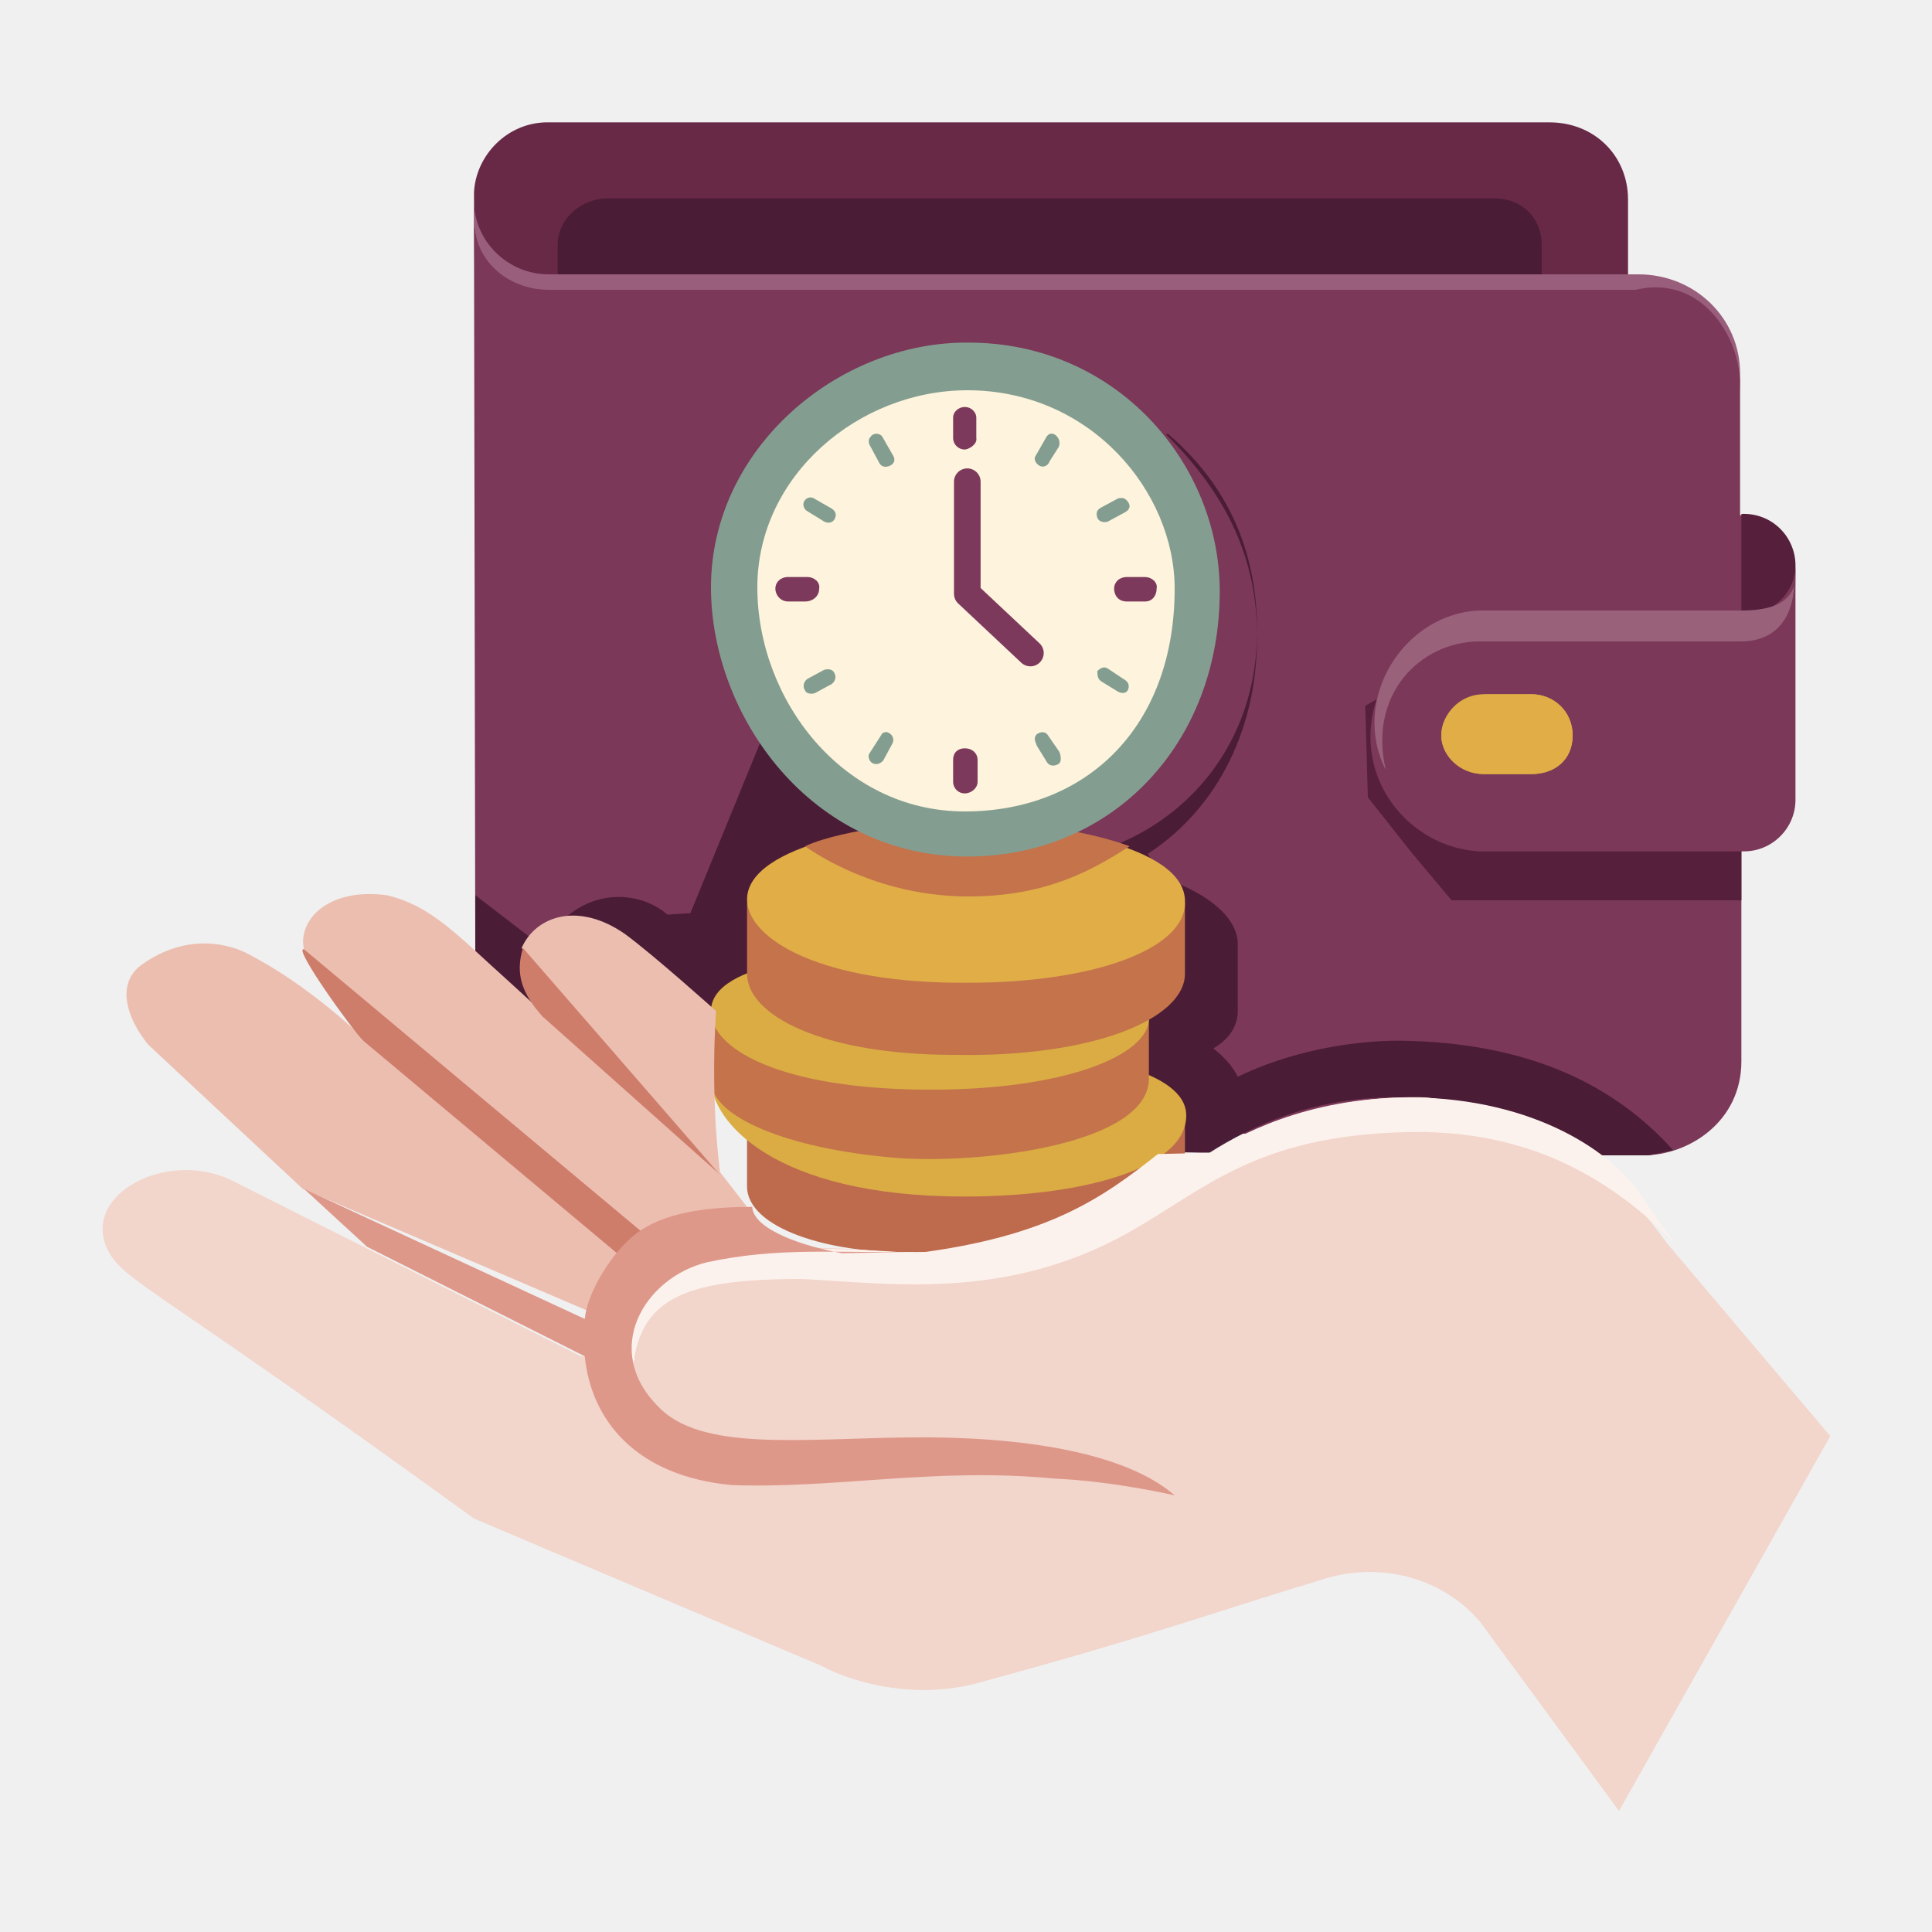
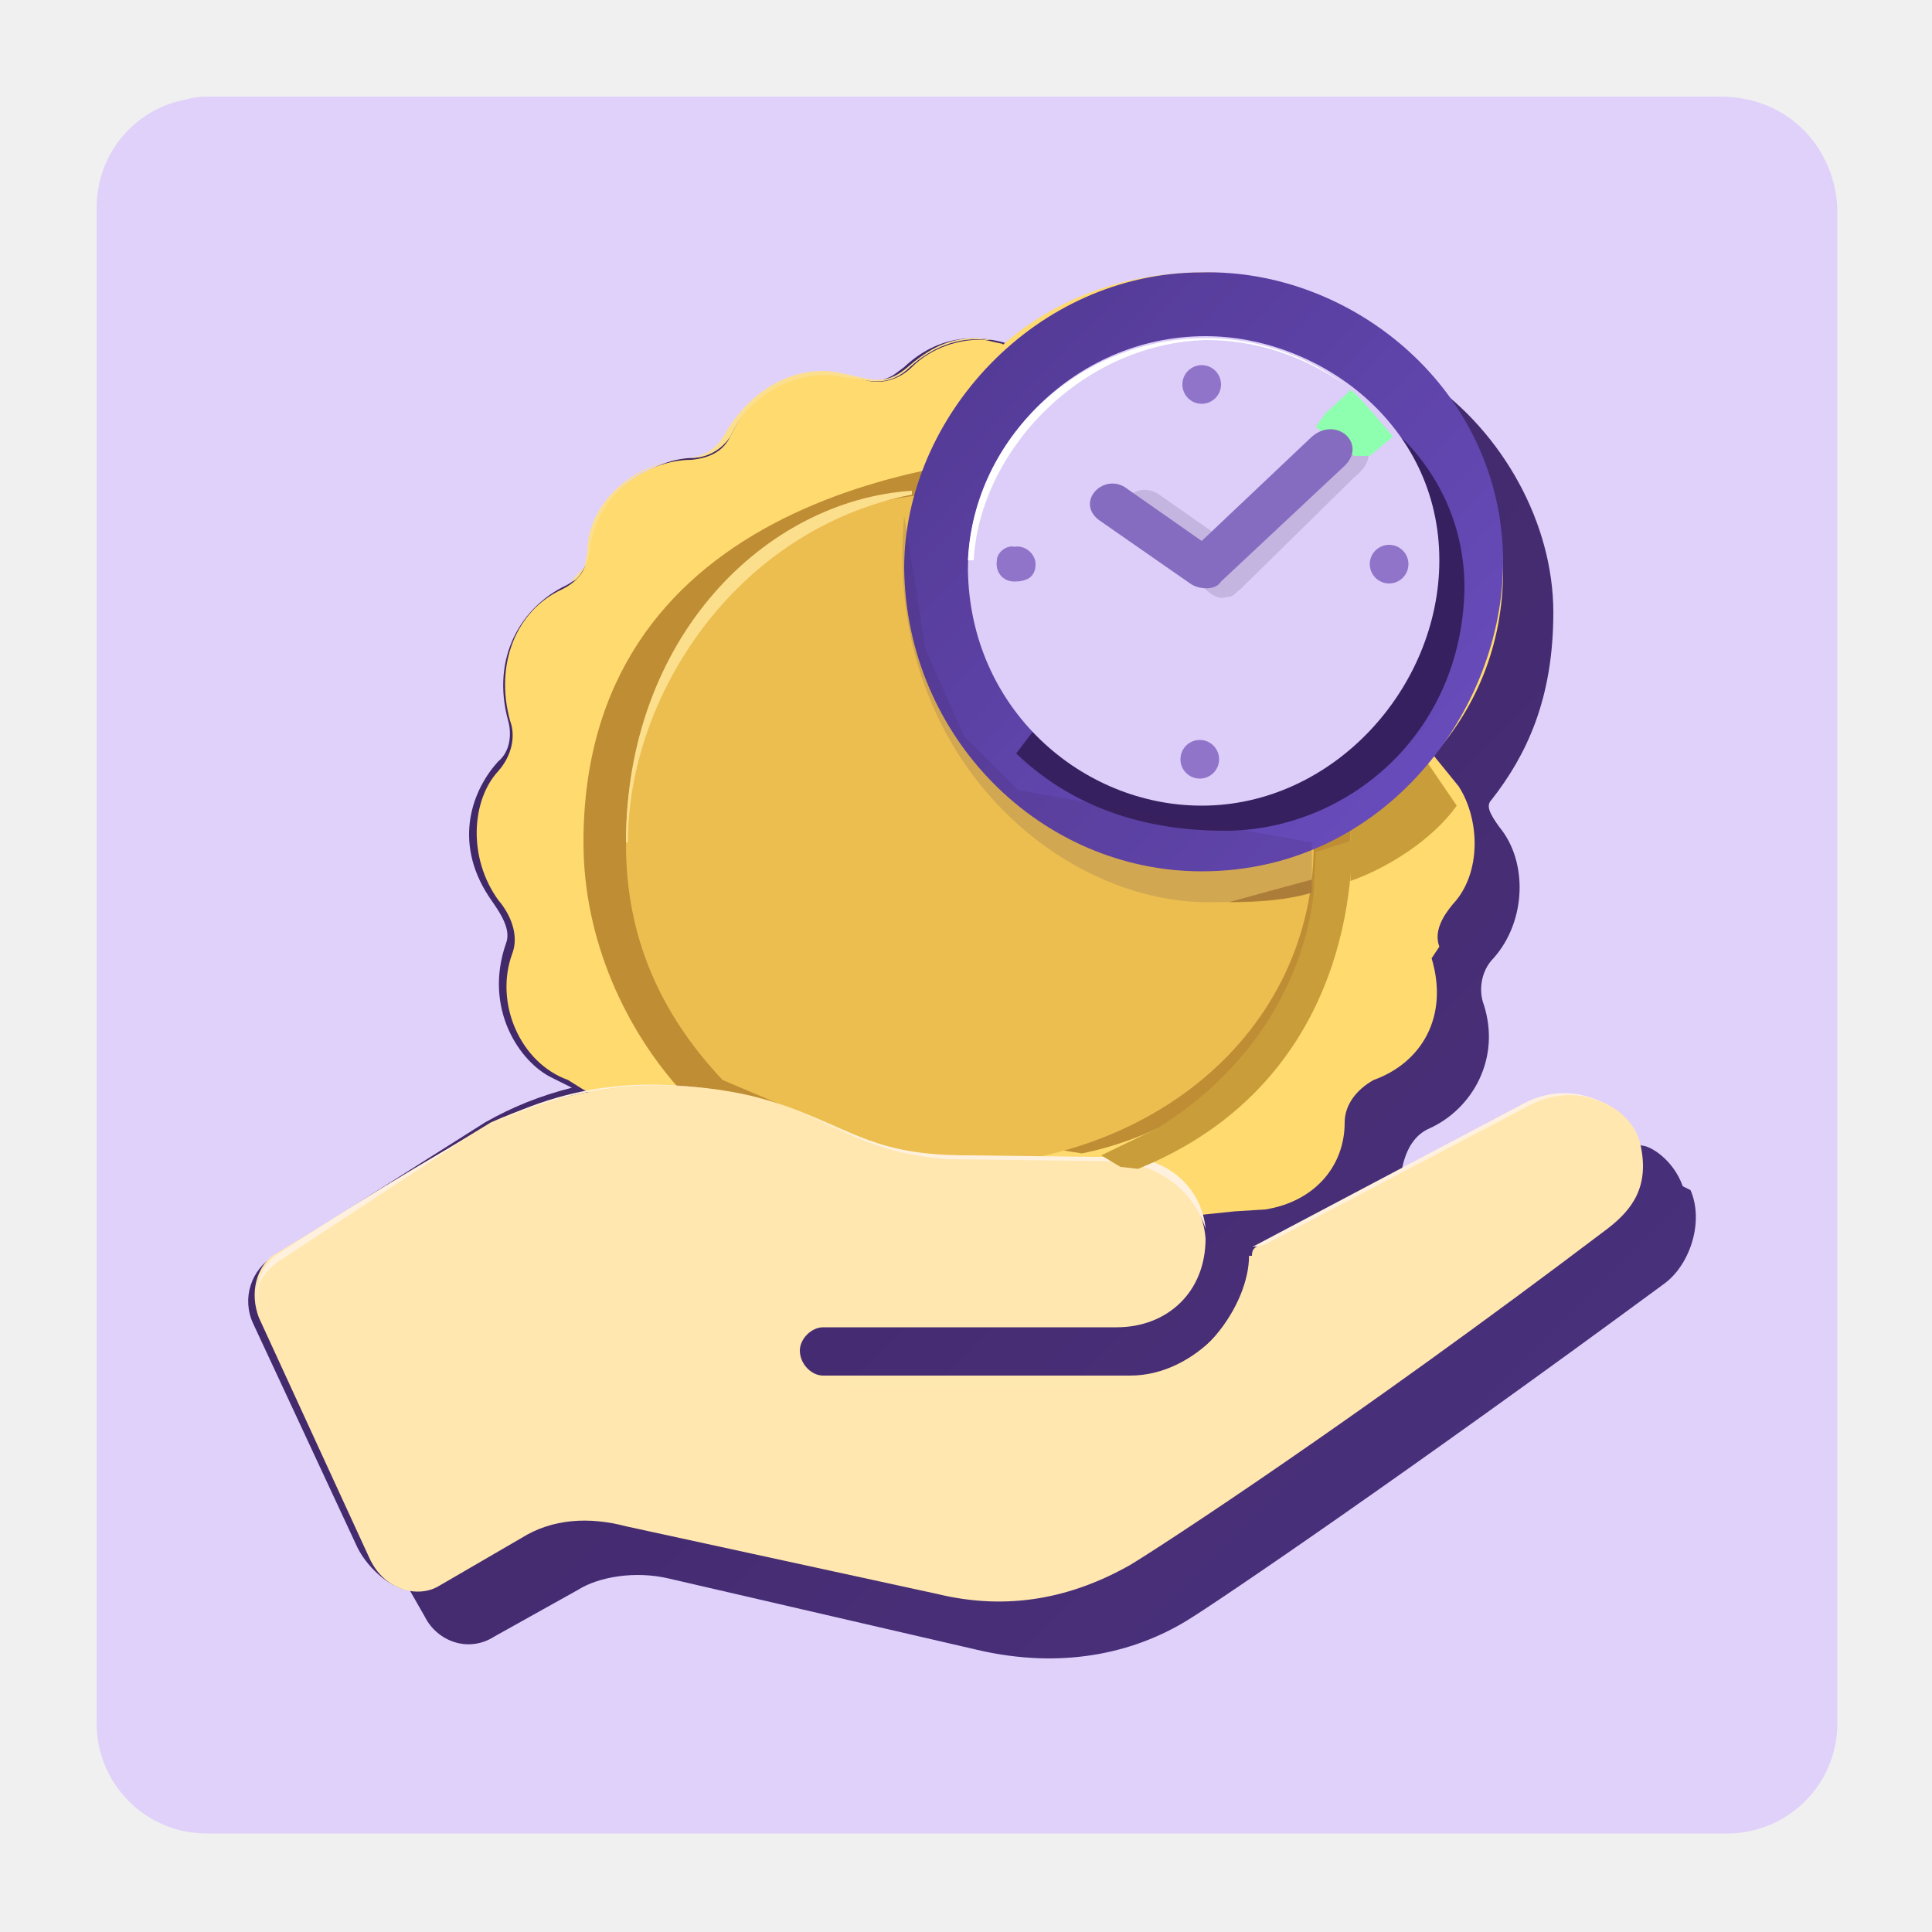
- <svg xmlns="http://www.w3.org/2000/svg" viewBox="0 0 150 150">
-   <style type="text/css">.cls-0 {fill:#682947;}
- .cls-1 {fill:#4B1C35;}
- .cls-2 {fill:#9A5E7D;}
- .cls-3 {fill:#561F3B;}
- .cls-4 {fill:#7B3858;}
- .cls-5 {fill:#99617A;}
- .cls-6 {fill:#DDABB7;}
- .cls-7 {fill:#DAAC43;}
- .cls-8 {fill:#BE6A4D;}
- .cls-9 {fill:#E0AD47;}
- .cls-10 {fill:#C4734B;}
- .cls-11 {fill:#839E90;}
- .cls-12 {fill:#FEF3DC;}
- .cls-13 {fill:#7D395C;}
- .cls-14 {fill:none;stroke:#839E90;stroke-width:1.212;stroke-linecap:round;stroke-miterlimit:10;}
- .cls-15 {fill:none;stroke:#7D395C;stroke-width:2.067;stroke-linecap:round;stroke-linejoin:round;stroke-miterlimit:10;}
- .cls-16 {fill:#F2D5CB;}
- .cls-17 {fill:#FCF2ED;}
- .cls-18 {fill:#ECBEB0;}
- .cls-19 {fill:#CF7D6B;}
- .cls-20 {fill:#DE988A;}
- .cls-21 {fill:#F5DACF;}
- .cls-22 {fill:url(#SVGID_1_);}</style>
-   <path class="cls-0" d="m126.4 15.5v13.5h-89.5l-0.1-14c0.1-2.9 2.6-5.6 5.9-5.5h77.6c3.5 0 6.1 2.6 6.1 6z" />
-   <path class="cls-1" d="m119.7 19v9h-76.4v-9c0-2 1.8-3.6 3.9-3.6h68.6c2.3-0.1 3.9 1.5 3.9 3.6z" />
-   <path class="cls-2" d="m127.2 21.3h-0.8-83.8c-3.2 0-5.8-2.6-5.8-5.7v1.7c0.2 3 2.3 5.7 5.8 5.7h84.3c3.8 0 8 2.4 8.2 7.2v-1.2c0-4.3-3.5-7.7-7.9-7.7z" />
-   <path class="cls-4" d="m135.2 40h-0.1v-10.1c0-3.9-3.1-8.6-8.1-7.4h-84.4c-3 0-5.8-2.1-5.8-5.5l0.1 56.9 4.1 7.5 69.7 8.3h16.9c3.5 0 7.6-2.6 7.6-7.3v-16.4l1.3-1.2 2.7-21.2-4-3.6z" />
-   <path class="cls-1" d="m97.6 49c0 11.1-8.9 18.3-18.6 17.9-8.6-0.4-17-5.3-18.6-12.6l-6.8 16.6-8.4 0.5-1.3 7.4 19.7 10.2 30.3 0.5c3.3-2.1 8.2-4.4 14.8-4.3 7 0.1 11.7 2.1 14.9 4.5h4.4l1.9-0.4c-4.4-4.9-11-8.4-21.3-8.5-3.9 0-8.6 0.9-12.5 2.8-0.4-0.8-1-1.5-1.9-2.2 1.2-0.7 1.9-1.7 1.9-2.9v-5.2c0-2-2.2-3.9-5.7-5.1l-1.3-1.9c4.8-3.1 8.5-8.9 8.5-16.9 0-5.3-1.8-10.5-7.1-15.7h0.2c5 4.3 6.9 9.6 6.9 15.3z" />
-   <path class="cls-1" d="m42.1 73.5-5.2-4v4.6l5.2 4.7 15.4 2.1 1.3-3.6s-4.8-3.9-6.7-6-7-3-10 2.2z" />
-   <path class="cls-3" d="m135.2 39.9v9.2l-20.3 0.6-8.9 5.1 0.2 7.1 3.4 4.3 3.1 3.7h22.5v-3.8l4-3.6 0.2-18.6c0-2.2-1.8-4.1-4.2-4z" />
-   <path class="cls-4" d="m135.2 47.8h-20.3c-4.5 0.3-8.5 4.5-8.5 9.4s4 8.7 8.5 8.9h20.5c2.2 0 4-1.8 4-4v-18.2c0 2.1-1.8 3.9-4.2 3.9z" />
-   <path class="cls-5" d="m135.2 47.4h-20.3c-5.9 0.2-10.1 6.9-7.3 12.4-1.4-5.8 2.6-10 7.3-10h20.3c2 0 3.9-1.1 4.1-4.3-0.4 1.1-1.4 1.9-4.1 1.9z" />
-   <path class="cls-6" d="m109.7 63.2" />
-   <path class="cls-7" d="m115.2 53.9h3.7c1.7 0 3.2 1.3 3.2 3.2s-1.4 3-3.2 3h-3.7c-1.9 0-3.3-1.5-3.3-3s1.3-3.2 3.3-3.2z" />
-   <path class="cls-9" d="m115.7 53.9h3.2c1.7 0 3.2 1.3 3.2 3.2s-1.4 3-3.2 3h-3.7c-1.8 0-3.3-1.4-3.3-3s1.4-3.2 3.8-3.2z" />
-   <path class="cls-8" d="m58 86.5v5.6c0 3.3 6.5 5.2 12.4 5.1 5.6 0 12.7 0.5 21.6-6.5v-4.1l-34-0.1z" />
-   <path class="cls-7" d="m75.2 81.5c-8.3-0.2-20 0.6-20 2.3 0 3.2 4.8 9.1 19.7 9.1 9.2 0 17.2-2.2 17.2-6.3 0-3.4-7.4-5.1-16.9-5.1z" />
-   <path class="cls-10" d="m55.2 78.5v5.4c0 2.8 5.9 5.3 14.4 6 6.8 0.5 19.5-1.1 19.6-6.1v-4.6l-34-0.7z" />
-   <path class="cls-7" d="m72.5 73.9c-7.4-0.1-17.3 0.7-17.3 4.6 0 3 5.5 6 16.5 6.1s17.5-2.7 17.5-5.5c0-3.6-9.5-5-16.7-5.2z" />
-   <path class="cls-10" d="m58 70.1v5.5c0 3.2 5.8 6.3 16.1 6.3 10.8 0.2 17.9-2.8 17.9-6.3v-5.5h-34z" />
-   <path class="cls-9" d="m74.4 63.9c-5.3-0.1-16.5 1.6-16.4 6 0.1 3 5.7 6.5 17.2 6.4 9.7 0 16.8-2.6 16.8-6.2 0.2-4.6-11.1-6.2-17.6-6.2z" />
-   <path class="cls-10" d="m62.5 65.7c2 1.4 6.6 3.9 12.7 3.9s9.7-2.1 12.5-3.9c-3-1.1-7.3-1.8-12.1-2-3.6 0-10 0.6-13.1 2z" />
-   <path class="cls-11" d="m75.2 26.6c-10.1-0.1-20 8.2-20 19 0 9.9 7.7 20.9 19.9 20.9 11.3 0 19.6-8.8 19.6-20.6 0-9.9-8-19.3-19.5-19.3z" />
-   <path class="cls-12" d="m75.1 30.3c-8.4 0-16.3 6.6-16.3 15.3s6.6 17.4 16.1 17.4 16.3-6.6 16.3-17.3c0-7.5-6.5-15.4-16.1-15.4z" />
-   <path class="cls-13" d="m74.9 31.6c-0.5 0-0.9 0.4-0.9 0.8v1.6c0 0.5 0.4 0.9 0.9 0.9 0.3 0 1-0.4 0.9-0.9v-1.6c0-0.3-0.3-0.8-0.9-0.8zm0 26.5c-0.5 0-0.9 0.3-0.9 0.9v1.7c0 0.5 0.4 0.9 0.9 0.9s1-0.4 1-0.9v-1.7c0-0.5-0.4-0.9-1-0.9zm14-13.3h-1.4c-0.6 0-1 0.4-1 0.9s0.3 1 1 1h1.4c0.6 0 0.9-0.5 0.9-1 0.1-0.5-0.4-0.9-0.9-0.9zm-26.2 0h-1.5c-0.6 0-1 0.4-1 0.9s0.4 1 1 1h1.3c0.6 0 1.1-0.4 1.1-1 0.1-0.5-0.4-0.9-0.9-0.9z" />
-   <path class="cls-14" d="m65.5 39.6" />
-   <path class="cls-11" d="m64.6 39.5-1.4-0.8c-0.3-0.2-0.7 0-0.8 0.3s0.1 0.6 0.3 0.7l1.3 0.8c0.4 0.2 0.7 0 0.8-0.2s0.2-0.5-0.2-0.8zm22.6 13.2-1.2-0.8c-0.3-0.2-0.6 0-0.8 0.2 0 0.3 0 0.6 0.3 0.8l1.3 0.8c0.4 0.2 0.7 0.1 0.8-0.2s0-0.6-0.4-0.8zm-23.2-0.7-1.3 0.7c-0.3 0.2-0.4 0.6-0.2 0.9 0.1 0.3 0.6 0.3 0.8 0.2l1.1-0.6c0.3-0.1 0.6-0.5 0.4-0.9-0.1-0.3-0.4-0.4-0.8-0.3zm22.8-13.3-1.3 0.7c-0.4 0.2-0.4 0.5-0.3 0.8s0.5 0.4 0.8 0.3l1.3-0.7c0.4-0.2 0.5-0.5 0.3-0.8s-0.4-0.4-0.8-0.3zm-18.3-4.8c-0.2-0.3-0.7-0.3-0.9 0-0.2 0.2-0.2 0.5 0 0.8l0.7 1.3c0.2 0.3 0.6 0.3 0.9 0.1s0.3-0.5 0.1-0.8l-0.8-1.4zm12.8 23.1c-0.2-0.2-0.5-0.2-0.8 0-0.3 0.3-0.1 0.6 0 0.9l0.8 1.3c0.2 0.3 0.6 0.3 0.9 0.1s0.1-0.9 0-1l-0.9-1.3zm-12.9 0.1-0.9 1.4c-0.2 0.3 0.1 0.8 0.4 0.8 0.2 0.1 0.6-0.1 0.7-0.3l0.7-1.3c0.1-0.2 0.1-0.6-0.3-0.8-0.1-0.1-0.5-0.1-0.6 0.2zm12.8-23.1-0.8 1.4c-0.2 0.3 0.1 0.7 0.4 0.8s0.6-0.1 0.7-0.4l0.7-1.1c0.3-0.7-0.6-1.5-1-0.7z" />
-   <path class="cls-15" d="m75.1 37.4v8.7l4.9 4.6" />
-   <path class="cls-16" d="m17.9 91.6c-5.1-2.4-11.9 1.3-9.4 5.7 1.4 2.3 3.5 2.6 28.3 20.6l26.9 11.4c2.6 1.4 7.7 2.8 12.8 1.2 12.6-3.4 18.9-5.7 26.6-8 4.2-1.2 8.9 0 11.8 3.4l10.8 14.7 16.4-29.1-12.7-15c-5.1-7.1-10.5-10.3-18.7-11.3-6.6-0.2-12.2 1.7-16.7 4.3-5.7 2.9-9.6 7.6-22.9 7.8-3.2 0-9.5-1.3-16.7 0.7-2.5 0.6-6.1 3.3-5.1 7.6l-4.2-0.3-27.2-13.7z" />
-   <path class="cls-17" d="m49.1 106.5c0.5-5.6 3.8-7.2 13.1-7.2 6.6 0.3 15.8 1.8 25.4-3.6 5.9-3.3 9.8-7.5 21.5-7.8 7.8-0.2 14.6 2.2 20.9 8.6l-2.4-3.4c-2.2-3.6-8.4-7.8-18-7.9-8.4 0-13.6 3.1-15.6 4.3l-4.1 0.1c-4.3 3.4-8.5 6.4-18.8 7.7-5.6-0.4-12.6-0.8-17.5 1-2.2 1.1-5.4 3.8-4.5 8.2z" />
-   <path class="cls-18" d="m23.6 73.7c-0.5-2.2 1.8-4.8 6.4-4.2 3.5 0.8 5.6 3.2 9.4 6.6l16.5 15.1-15.4-17.6c1.1-2.5 4.4-3.6 8-1.1 2.2 1.6 7.1 6 7.1 6s-0.5 6 0.3 12.5l2.1 2.7c-4 0.2-6.5 0.7-8.1 2l-2.8 6.7-23.6-10.1-12-11.2c-1.4-1.7-2.7-4.6-0.5-6.2 3.5-2.5 6.9-1.7 8.7-0.6 3.2 1.7 6.4 4.3 8.4 6.2l-4.5-6.8z" />
-   <path class="cls-19" d="m40.6 73.6c-0.6 2-0.1 3.5 1.5 5.3l13.8 12.3-15.3-17.6z" />
-   <path class="cls-19" d="m28.2 80.8 19.7 16.5 2-1.6-26.3-22c-0.9-0.2 3.7 6.2 4.6 7.1z" />
-   <path class="cls-20" d="m23.6 92.3 4.9 4.5 16.9 8.5c0.5 5 4 9.3 11.4 10 8.1 0.3 15.8-1.4 25.1-0.5 4.6 0.2 9.3 1.3 9.3 1.3-3.9-3.4-12.1-4.6-20.6-4.5s-16.2 1.1-19.5-2.4c-4.4-4.4-1.1-10 3.8-11.2 5.6-1.2 10-0.7 16.2-0.8l-5.7 0.1c-2.9-0.5-6.9-1.8-7-3.6-4.4 0-7.5 0.7-9.4 2.4-1.7 1.5-3.4 4.3-3.6 6.3l-21.8-10.1z" />
-   <linearGradient id="SVGID_1_" x1="45.29" x2="45.29" y1="105.8" y2="105.8" gradientUnits="userSpaceOnUse">
-     <stop stop-color="#CB9586" offset="0" />
-     <stop stop-color="#BD7B6F" offset="1" />
+ <svg xmlns="http://www.w3.org/2000/svg" viewBox="0 0 100 100">
+   <style type="text/css">.cls-0 {fill:#E0D1FA;}
+ .cls-1 {fill:url(#SVGID_1_);}
+ .cls-2 {fill:#FFDA6F;}
+ .cls-3 {fill:#BF8D34;}
+ .cls-4 {fill:#ECBE50;}
+ .cls-5 {fill:#FFE7AF;}
+ .cls-6 {fill:#FFF1DE;}
+ .cls-7 {fill:none;stroke:#FFE7B0;stroke-width:0.3;stroke-miterlimit:10;}
+ .cls-8 {fill:#C99E3A;}
+ .cls-9 {fill:#FCDF8D;}
+ .cls-10 {fill:url(#SVGID_2_);}
+ .cls-11 {fill:#5C43AA;}
+ .cls-12 {fill:#DCCEF8;}
+ .cls-13 {fill:#FFFFFF;}
+ .cls-14 {fill:#9074CA;}
+ .cls-15 {opacity:0.15;fill:#3F2258;enable-background:new    ;}
+ .cls-16 {fill:#8EFFAE;}
+ .cls-17 {fill:#856CC0;}</style>
+   <path class="cls-0" d="m9.4 5.2c-2.3 0.5-4.4 2.6-4.4 5.6v78.4c0 3.1 2.5 5.7 5.7 5.7h78.7c3.1 0 5.7-2.5 5.7-5.7v-78.4c-0.1-2.9-2.3-5.8-6.1-5.8h-78.4c-0.4 0-0.8 0.1-1.2 0.2z" />
+   <linearGradient id="SVGID_1_" x1="23.48" x2="78.98" y1="20.37" y2="75.87" gradientUnits="userSpaceOnUse">
+     <stop stop-color="#3F2663" offset="0" />
+     <stop stop-color="#49307B" offset="1" />
  </linearGradient>
-   <path class="cls-22" d="m45.3 105.8" />
+   <path class="cls-1" d="m87.1 61.4c-0.5-1.4-1.7-2.1-2.1-2.1l-0.8-0.3-1.6-1.2c-1.1-0.8-2.6-1-3.8-0.3l-6.3 3.4c0.2-1.5 0.8-2.2 1.5-2.5 2.2-1 3.7-3.6 2.8-6.4-0.3-0.8-0.1-1.8 0.5-2.4 1.7-1.9 1.8-5 0.3-6.8-0.5-0.7-0.7-1.1-0.4-1.4 1.8-2.3 3.2-5.2 3.2-9.7 0-4.6-2.6-9.3-6.5-12l-7.9-4.2-8.2 0.5-5.6 1.8c-1.6-0.5-3.6-0.5-5.4 1.2l-0.4 0.3c-0.5 0.4-1.2 0.5-1.8 0.3l-1-0.2c-2.1-0.4-4.5 0.5-6 3.1-0.3 0.7-1 1.2-1.8 1.2-2.3 0.1-4.7 2-5.3 4.9-0.1 0.8-0.6 1.4-1.2 1.7-2.3 1.1-3.9 3.7-3 7 0.2 0.7 0.1 1.6-0.5 2.1-1.3 1.4-2.4 4.1-0.5 7 0.4 0.6 1.2 1.6 0.9 2.4-1.2 3.4 0.7 6.2 2.4 7l1 0.5c-1.6 0.4-3.1 1-4.5 1.8l-10.9 6.9c-1.2 0.7-1.7 2.2-1.1 3.5l5.4 11.6c0.6 1.2 1.9 2.2 2.7 2.2l0.8 1.4c0.6 1.2 2.2 1.9 3.6 1l4.3-2.4c1.1-0.7 3-1 4.7-0.6l16 3.7c4.3 1 8 0.2 10.8-1.5 1.5-0.9 11.5-7.7 24.8-17.5 1.3-1 2-3.2 1.3-4.8l-0.4-0.2z" />
+   <path class="cls-2" d="m74.5 49c-0.3-0.8 0.2-1.6 0.7-2.2 1.5-1.6 1.4-4.4 0.3-6.1l-1.3-1.6c2.2-2.5 3.6-5.7 3.6-9.6 0-6.6-6-15.4-15.5-15.4s-15.5 7.3-15.5 15.1c0.1 7.2 5.1 12.3 9.8 13.8l-4.7-25.2-0.9-0.2c-1.3-0.1-2.8 0.4-3.8 1.4-0.6 0.6-1.5 0.9-2.3 0.7l-1.5-0.3c-2.2-0.3-4.5 0.8-5.6 3.2-0.4 0.8-1.1 1.1-2 1.2-2.4 0-5.1 1.9-5.4 4.8 0 0.9-0.5 1.5-1.3 1.9-2.4 1.1-3.5 3.9-2.7 6.8 0.3 0.8 0.1 1.8-0.6 2.6-1.4 1.5-1.6 4.5 0 6.7 0.6 0.7 1.1 1.8 0.7 2.8-0.9 2.5 0.4 5.6 2.9 6.5l0.8 0.5 7.6 3.9 23.2 2.7 2.9-0.3 1.6-0.1c2.5-0.4 4.1-2.2 4.1-4.5 0-0.9 0.6-1.7 1.5-2.2 2.5-0.9 3.9-3.3 3-6.3l0.4-0.6z" />
+   <path class="cls-3" d="m69.9 29c-2.7-3.6-7.7-5.6-12.9-5.6-9.6 0-26.8 3.2-26.8 20.2 0 5.2 2.3 9.8 5 12.8l20.8 3.3c6.5-1.3 13.9-7.1 13.9-16.1 0.1-5.9 0.2-12.5 0-14.6z" />
+   <path class="cls-4" d="m48.5 25.6c-6.1 0-16.1 5.8-16.1 18.1 0 4.7 1.7 8.7 5 12.2l10.6 4.5c11.5 0.3 20-7 20-16.7 0.1-9-7.6-18.2-19.5-18.1z" />
+   <path class="cls-5" d="m78.9 57.2-13.8 7.3c-0.2 0.1-0.3 0.2-0.3 0.5 0 2.8-2.9 6.2-6.3 6.2h-15.9c-0.6 0-1.2-0.6-1.2-1.3 0-0.6 0.6-1.2 1.2-1.2h15.2c2.6 0 4.6-1.8 4.6-4.6-0.2-2.5-2.4-4.1-4.3-4.1h-8.1c-5.1-0.1-6.6-2.2-11.2-3.3-2.2-0.5-7.4-1.3-13.4 1.4l-11.3 6.9c-0.8 0.6-1.2 1.9-0.7 3.2l5.7 12.4c0.8 1.8 2.6 2.1 3.6 1.5l4.3-2.5c1.6-1 3.5-1.1 5.4-0.6l16.1 3.5c3.7 0.9 7 0.2 10-1.5 1.5-0.9 11.5-7.4 24.7-17.4 1.3-1 2.2-2.2 1.7-4.4-0.5-2.1-3.5-3.3-6-2z" />
+   <path class="cls-6" d="m14.4 65.3 9.6-6.3c5.4-3.4 10.2-3 13-2.6-4.9-0.7-8.8 0.4-12 2-1 0.6-5 2.8-10.6 6.5-0.8 0.5-1.4 1.7-0.9 3.1-0.4-1.4 0-2 0.9-2.7z" />
+   <path class="cls-6" d="m49.1 60 8.3 0.1c2.2 0 4.3 1.3 5 3.5-0.2-2.1-1.9-3.6-4-3.7l-8.3-0.1c-4.7 0-5.7-1.2-9.7-2.6 3.4 1.2 4.6 2.5 8.7 2.8z" />
+   <path class="cls-7" d="m58.6 71.6h-15.1" />
+   <path class="cls-6" d="m64.9 64.5 14-7.4c2.3-1.2 4.9-0.2 5.7 1.8-1-2.3-3.5-2.7-5.4-1.7l-13.7 7.2c-0.5 0.2-0.8 0.1-0.6 0.1z" />
+   <path class="cls-7" d="m64.8 65c0 2.6-2.6 6.4-6.2 6.6" />
+   <path class="cls-8" d="m69.9 45.6c2-0.7 4.3-2.2 5.5-3.9l-1.5-2.2-4 1.4v4.7z" />
+   <path class="cls-9" d="m29.6 30.1c0.3-0.5 0.8-0.7 0.9-1.5 0.4-3.2 3.1-4.9 5.3-4.9 0.9 0 1.6-0.5 2-1.1 1.1-2.4 3.7-3.5 5.7-3.1l1.4 0.2c0.1 0 1.2 0.3 2.2-0.7 1.1-1 2.5-1.6 4-1.4h0.3l-0.8-0.1c-1.2 0-2.2 0.3-3.5 1.4-0.9 0.8-1.5 0.9-2.7 0.6-0.5-0.1-1.2-0.3-1.8-0.3-2 0-3.9 1.2-5.1 3.3-0.5 0.9-1.3 1.2-2 1.2-2.5 0.2-5.1 2.2-5.1 4.9-0.2 1.4-0.8 1.5-0.8 1.5z" />
+   <linearGradient id="SVGID_2_" x1="50.78" x2="74.14" y1="18.99" y2="41.46" gradientUnits="userSpaceOnUse">
+     <stop stop-color="#553B97" offset="0" />
+     <stop stop-color="#684CBC" offset="1" />
+   </linearGradient>
+   <path class="cls-10" d="m77.8 29.1c0 7.6-6.1 16-15.6 16-8.3 0-15.3-6.9-15.4-15.7 0-7.8 6.8-15.3 15.4-15.3 7.8-0.2 15.6 6.1 15.6 15z" />
+   <path d="m63.4 43c6.2 0 12.3-4.9 12.4-12.6 0-3-1.2-5.7-3.2-7.7l-7.5-0.2-12.5 16.5c2.5 2.4 6 4 10.8 4z" fill="#372060" />
+   <path class="cls-12" d="m74.5 29c0 6.6-5.5 12.7-12.3 12.7-6.2 0-12-5-12.1-12.2 0-6.3 5.4-12.1 12.3-12.1 5.8 0 12.1 4.5 12.1 11.6z" />
+   <path class="cls-13" d="m50.4 29c0.3-5.6 5.5-11.2 12-11.4 2.6 0 5 0.8 7.2 2.3-2-1.5-4.5-2.4-7.2-2.4-6.5 0-12 5.1-12.3 11.5h0.3z" />
+   <path class="cls-13" d="m50.4 29" />
+   <path class="cls-14" d="m52.5 28.3c0.6-0.1 1.1 0.4 1.1 0.9 0 0.7-0.5 0.9-1.1 0.9s-1-0.5-0.9-1.1c0-0.4 0.5-0.8 0.9-0.7z" />
+   <circle class="cls-14" cx="62.2" cy="19.9" r="1" />
+   <circle class="cls-14" cx="62.1" cy="39.3" r="1" />
+   <circle class="cls-14" cx="71.9" cy="29.2" r="1" />
+   <path class="cls-15" d="m69.9 22.7-5.9 5.7-4-2.8c-1.3-0.9-2.8 0.9-1.5 1.8l3.9 3.1c0.1 0.1 0.6 0.6 1.1 0.4 0.4 0 0.5-0.3 0.7-0.4l5.9-5.8c1.4-1.1 0.5-2.1-0.2-2z" />
+   <path class="cls-16" d="m68.1 22.1 2 1.5h0.8l1.2-1c-0.5-0.6-2-2.4-2.2-2.4l-1.3 1.2-0.5 0.7z" />
+   <path class="cls-17" d="m67.8 22.7-5.6 5.3-4-2.8c-1.2-0.7-2.6 0.9-1.2 1.8l4.6 3.2c0.4 0.3 1.3 0.4 1.6-0.1l6.3-5.9c1.4-1.2-0.4-2.8-1.7-1.5z" />
+   <path class="cls-9" d="m32.5 43.6c0-7.6 5.6-16.2 14.7-18v-0.2c-7.6 0.5-14.8 7.6-14.8 18.2h0.1z" />
+   <path class="cls-8" d="m68 46.2c-0.4 3.8-2.6 8.8-8.1 12.2l-2.9 1.4 1 0.6 0.9 0.1c7.7-3.1 11-9.8 11.1-17l-1.9 0.6-0.1 2.1z" />
+   <path class="cls-3" d="m63.6 46.7c1.6 0 2.9-0.1 4.3-0.5l0.1-0.7c-0.4 0.1-4.4 1.2-4.4 1.2z" />
+   <path class="cls-15" d="m46.8 26.7c-1.1 12.2 7.8 19.9 15.6 20 2.1 0 4.5-0.1 5.5-0.5v-2.6l-15.2-2.7-2.8-2.8-2-4.5-1.1-6.9z" />
</svg>
